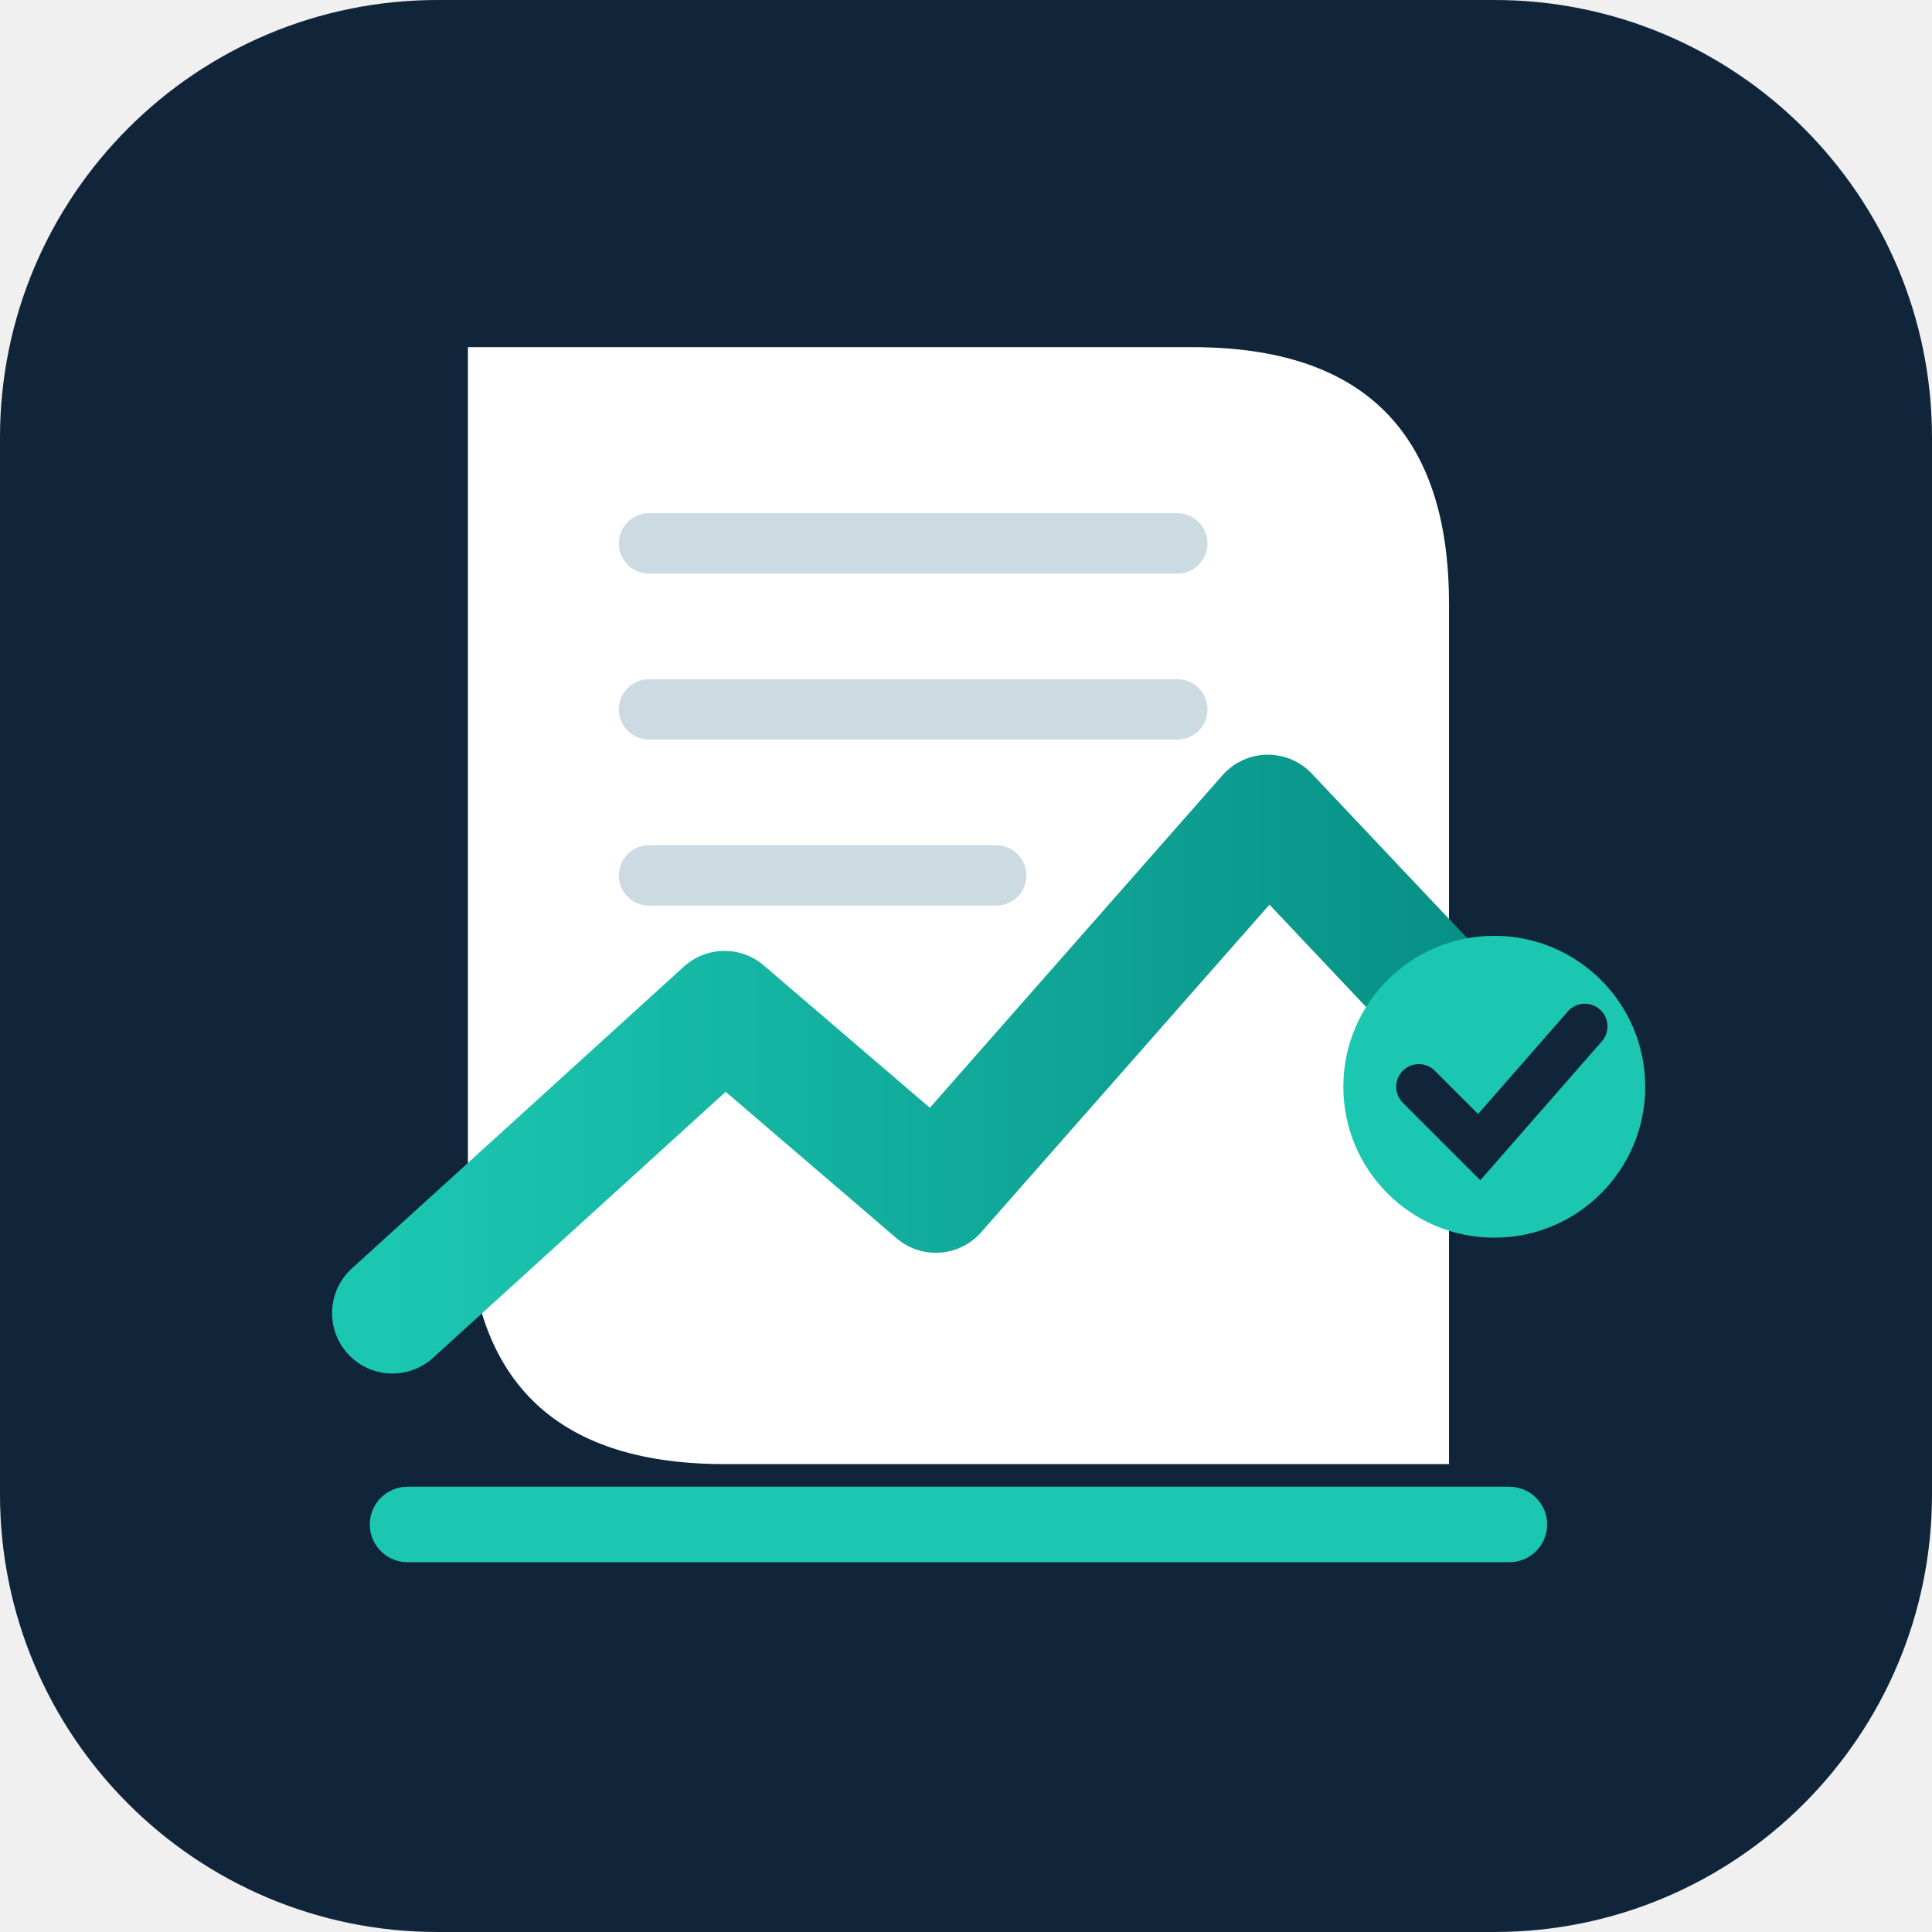
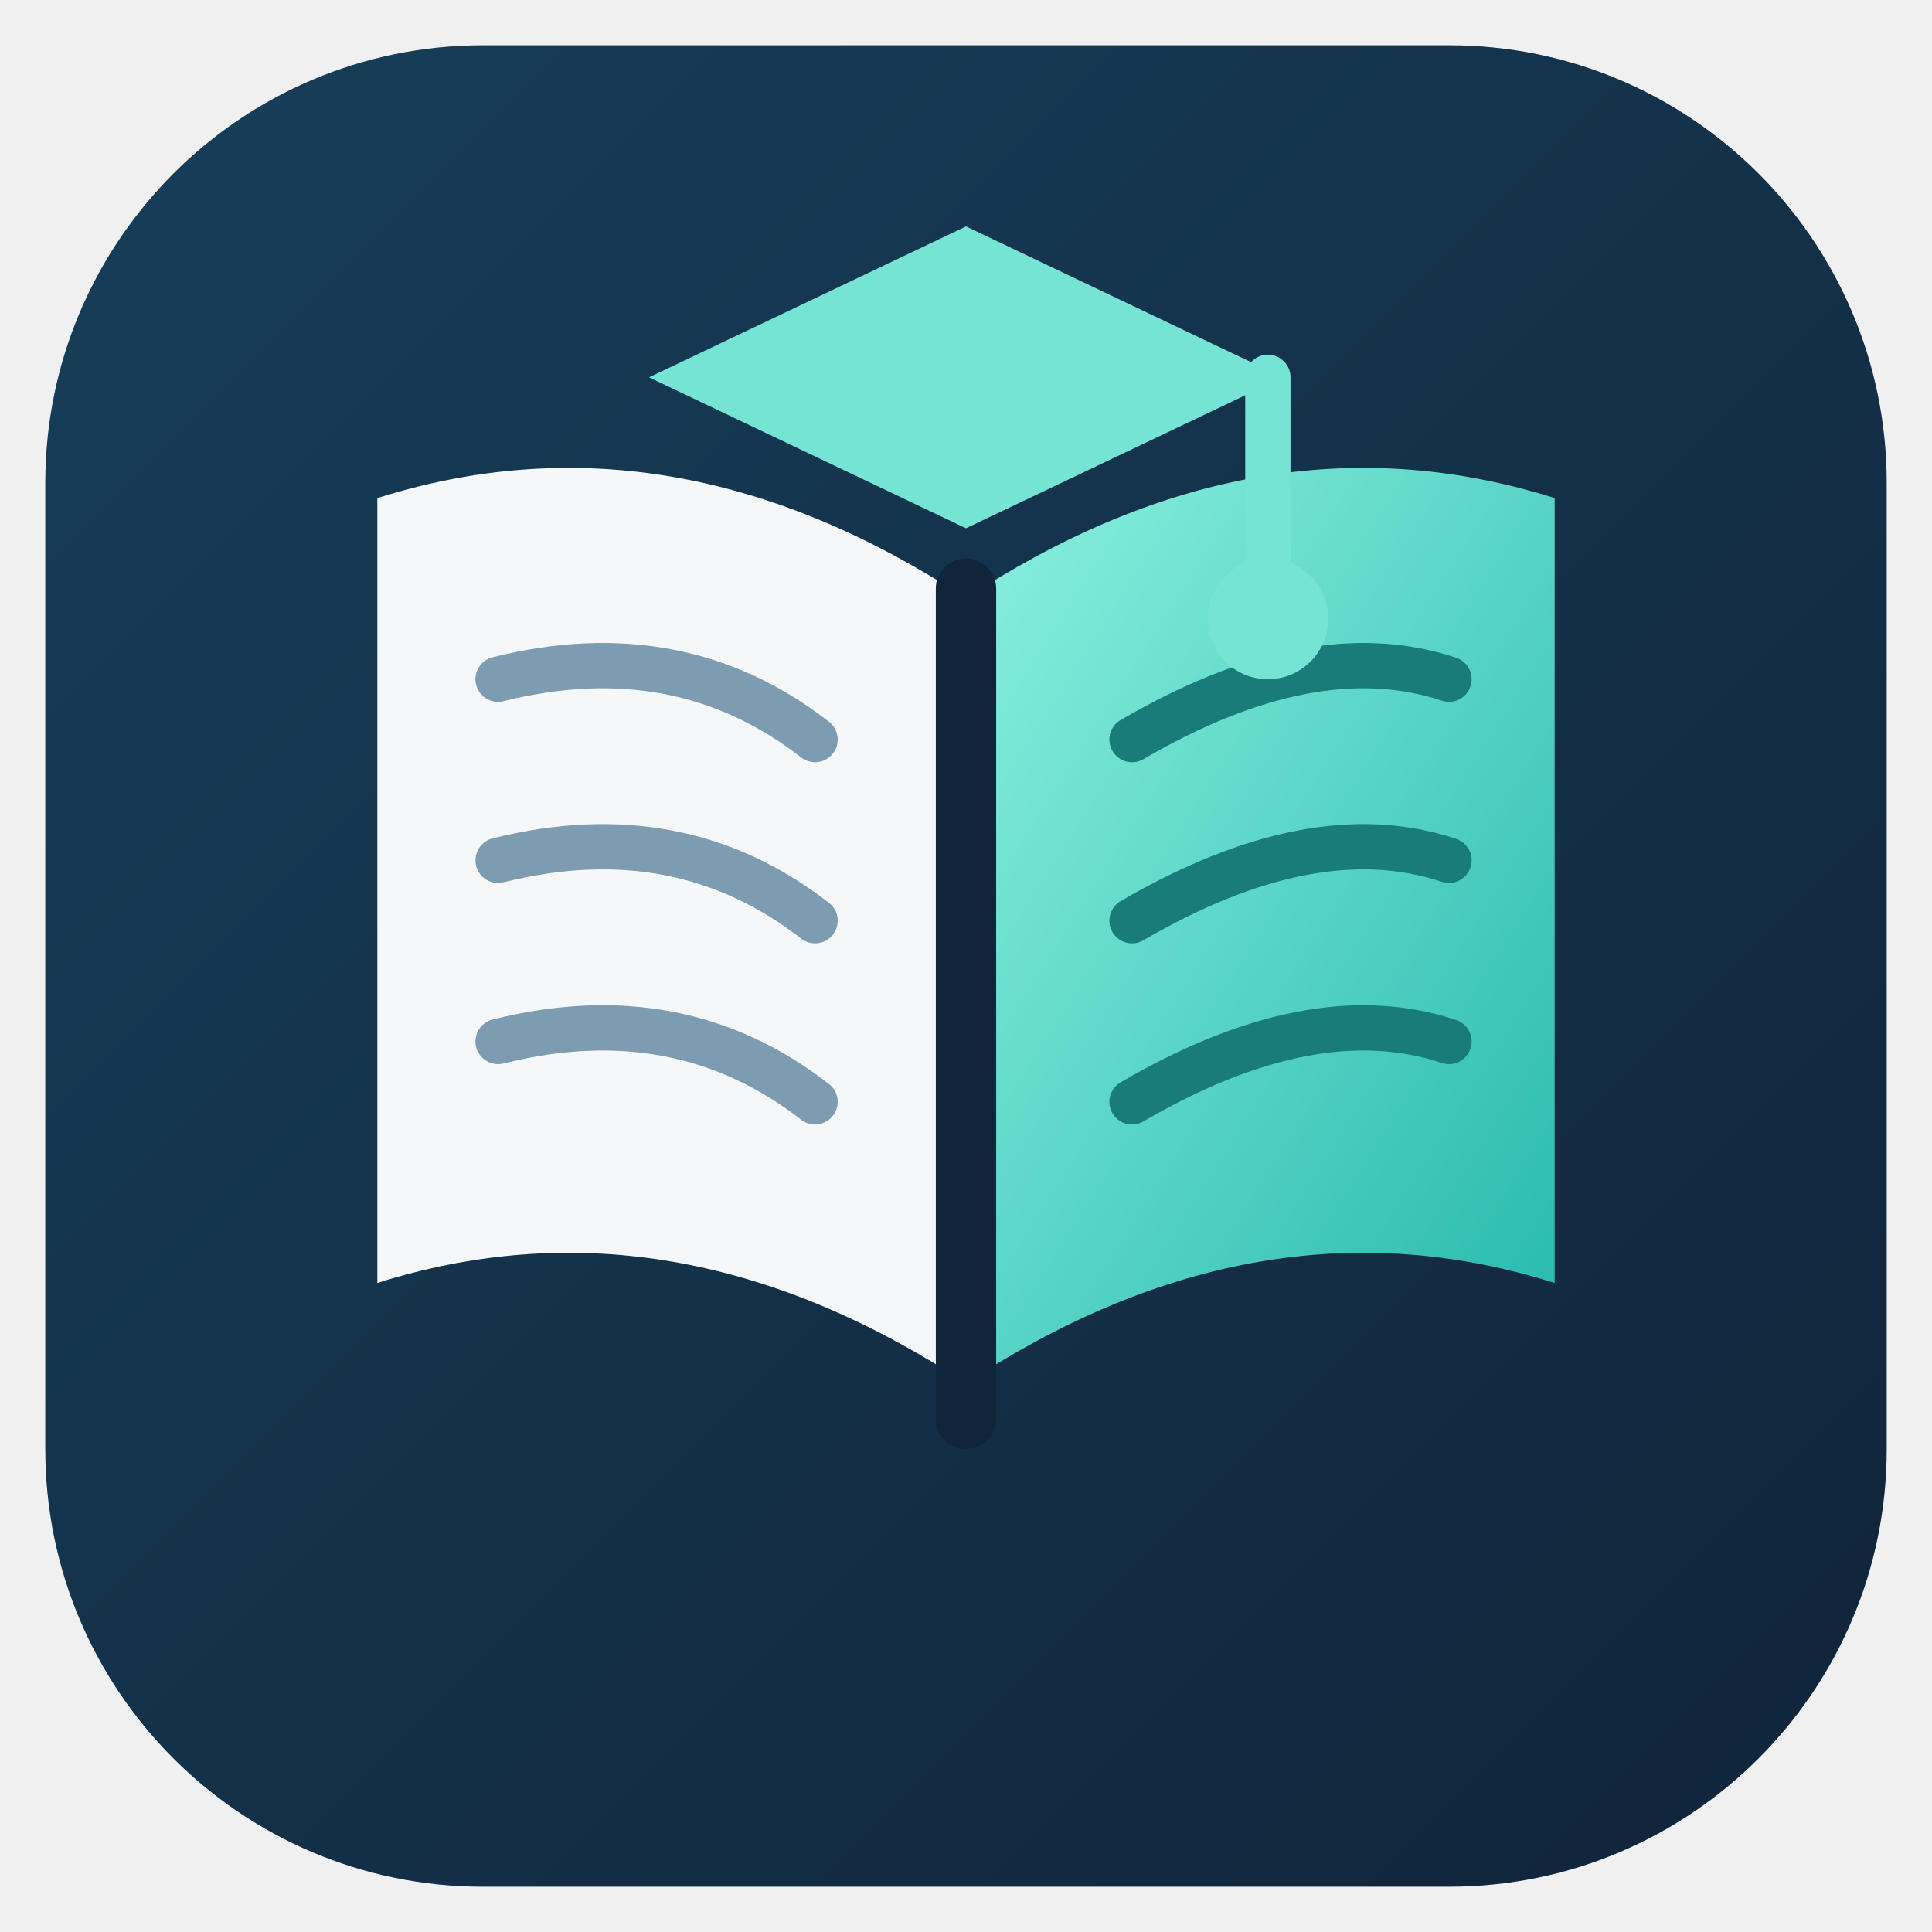
<svg xmlns="http://www.w3.org/2000/svg" viewBox="0 0 128 128">
  <defs>
-     <linearGradient id="g">
-       <stop stop-color="#1bc7b1" />
-       <stop offset="1" stop-color="#078d84" />
+     <linearGradient id="bg" x1="0" y1="0" x2="1" y2="1">
+       <stop stop-color="#173e59" />
+       <stop offset="1" stop-color="#10243a" />
+     </linearGradient>
+     <linearGradient id="teal" x1="0" y1="0" x2="1" y2="1">
+       <stop stop-color="#8bf0df" />
+       <stop offset="1" stop-color="#26b9ad" />
    </linearGradient>
  </defs>
-   <rect width="128" height="128" rx="29" fill="#10243a" />
-   <path d="M31 23h48q17 0 17 17v57H48q-17 0-17-17Z" fill="#fff" />
-   <path d="M43 36h35M43 47h35M43 58h23" stroke="#cbdbe1" stroke-width="4" stroke-linecap="round" />
-   <path d="m26 87 22-20 14 12 22-25 17 18" fill="none" stroke="url(#g)" stroke-width="8" stroke-linecap="round" stroke-linejoin="round" />
-   <circle cx="99" cy="72" r="10" fill="#1bc7b1" />
-   <path d="m94 72 4 4 7-8" fill="none" stroke="#10243a" stroke-width="3" stroke-linecap="round" />
-   <path d="M27 101h73" stroke="#1bc7b1" stroke-width="5" stroke-linecap="round" />
+   <rect x="3" y="3" width="122" height="122" rx="29" fill="url(#bg)" />
+   <path d="M25 33 Q44 27 63 39 L63 91 Q44 79 25 85 Z" fill="#fff" opacity=".96" />
+   <path d="M103 33 Q84 27 65 39 L65 91 Q84 79 103 85 Z" fill="url(#teal)" />
+   <path d="M64 39 V94" stroke="#10243a" stroke-width="4" stroke-linecap="round" />
+   <path d="M33 45 Q45 42 54 49 M33 57 Q45 54 54 61 M33 69 Q45 66 54 73" fill="none" stroke="#7d9bb1" stroke-width="3" stroke-linecap="round" />
+   <path d="M75 49 Q87 42 96 45 M75 61 Q87 54 96 57 M75 73 Q87 66 96 69" fill="none" stroke="#197c79" stroke-width="3" stroke-linecap="round" />
+   <path d="M43 25 L64 15 L85 25 L64 35 Z" fill="#75e4d4" />
+   <path d="M84 25 V38" stroke="#75e4d4" stroke-width="3" stroke-linecap="round" />
+   <circle cx="84" cy="41" r="4" fill="#75e4d4" />
</svg>
